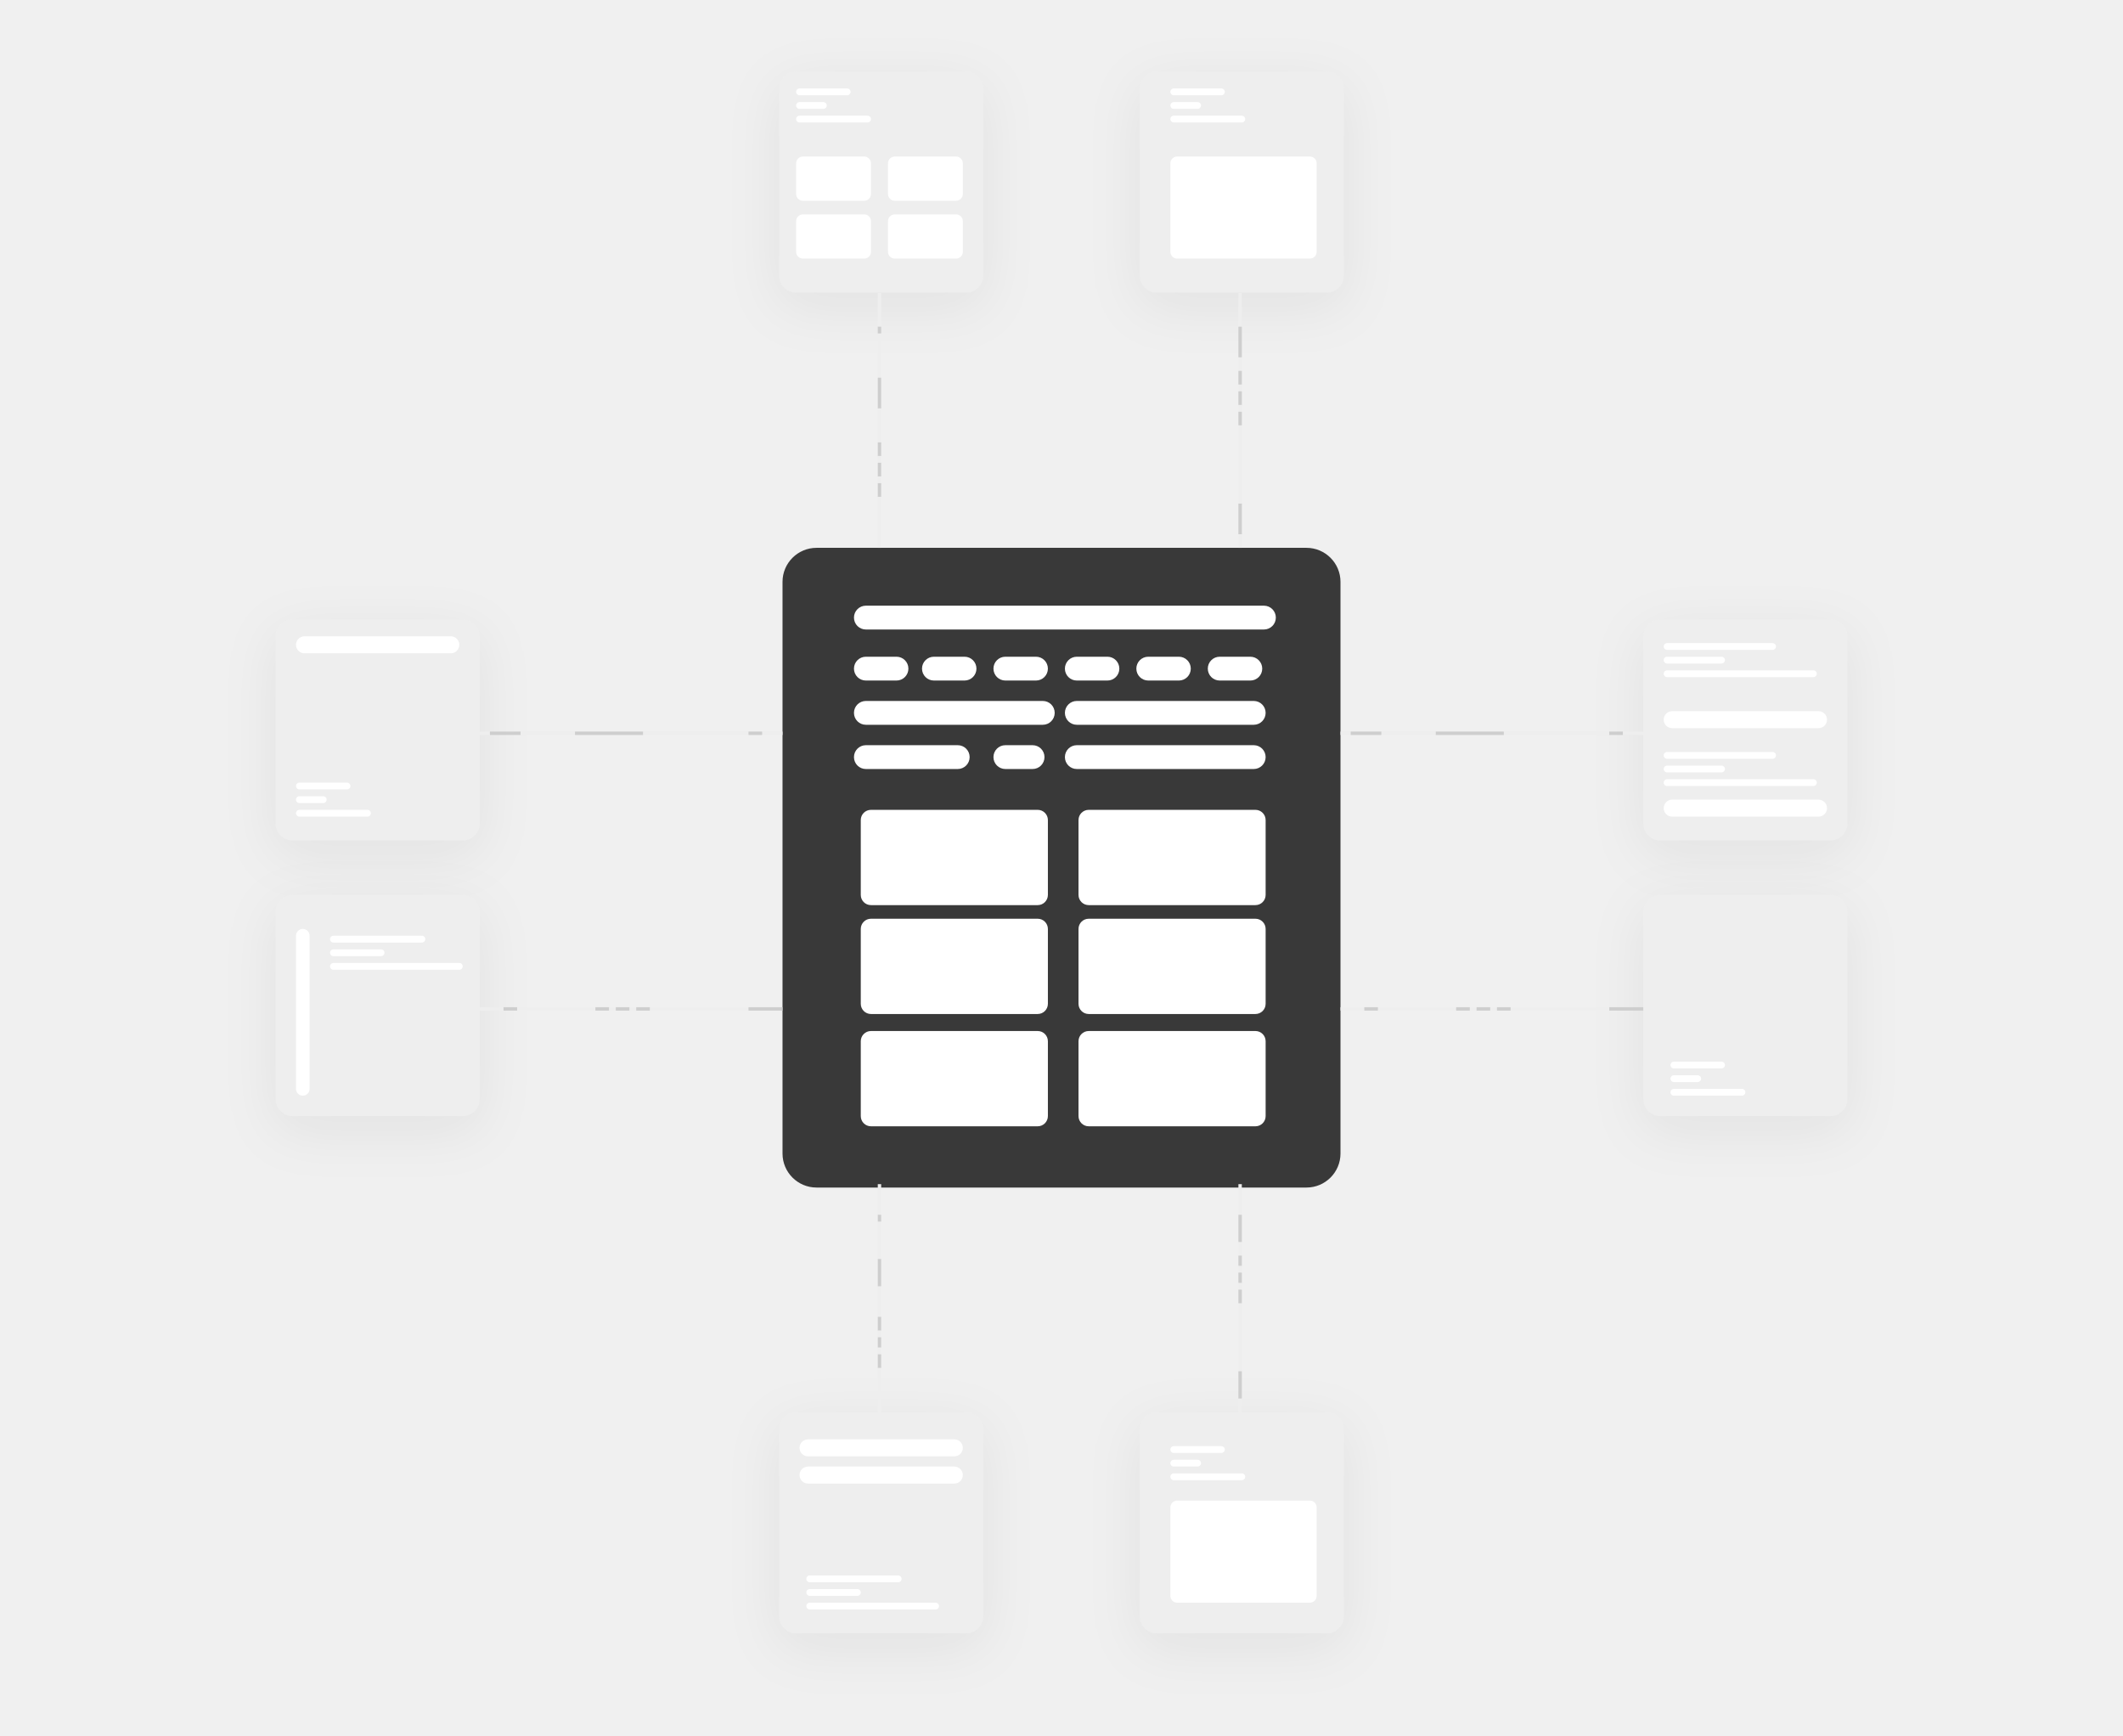
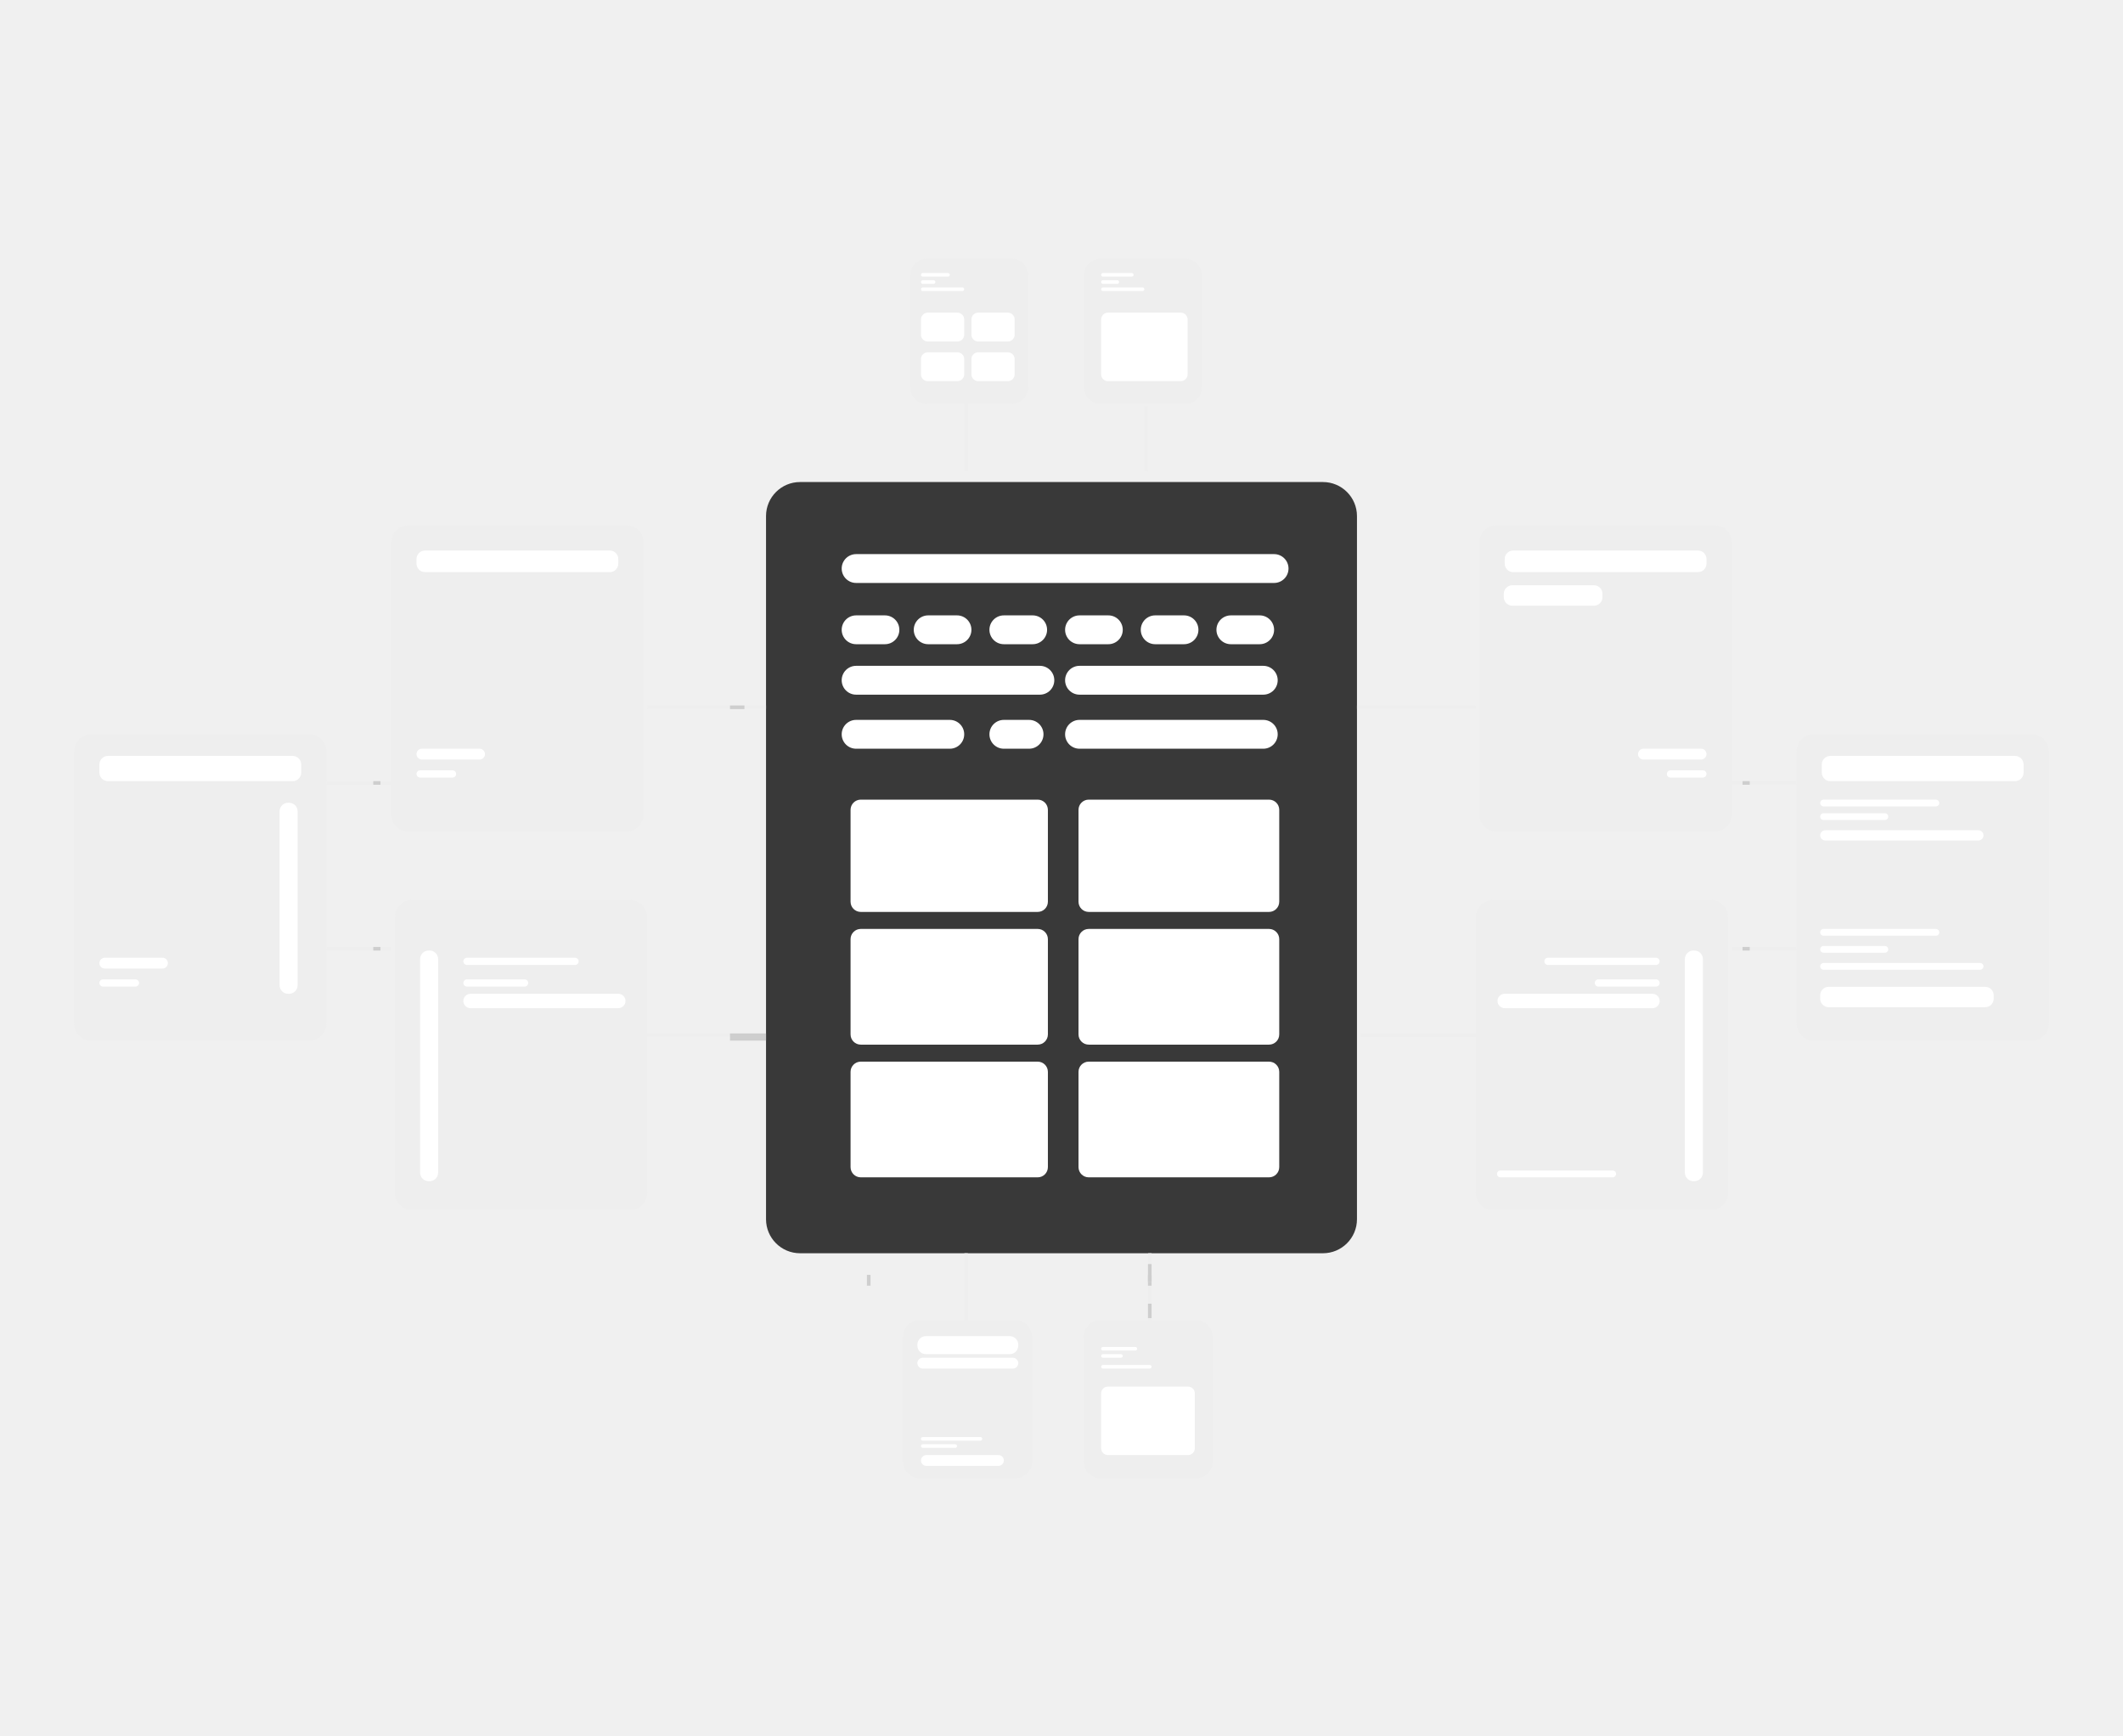
<svg xmlns="http://www.w3.org/2000/svg" width="624" height="510" viewBox="0 0 624 510" fill="none">
-   <rect x="230" y="161" width="164" height="188" rx="10" fill="#393939" />
-   <g filter="url(#filter0_d)">
-     <rect x="81" y="182" width="60" height="65" rx="5" fill="#EEEEEE" />
-   </g>
-   <g filter="url(#filter1_d)">
-     <rect x="483" y="182" width="60" height="65" rx="5" fill="#EEEEEE" />
-   </g>
-   <g filter="url(#filter2_d)">
-     <rect x="81" y="263" width="60" height="65" rx="5" fill="#EEEEEE" />
-   </g>
-   <g filter="url(#filter3_d)">
-     <rect x="483" y="263" width="60" height="65" rx="5" fill="#EEEEEE" />
-   </g>
-   <g filter="url(#filter4_d)">
-     <rect x="229" y="415" width="60" height="65" rx="5" fill="#EEEEEE" />
-   </g>
-   <g filter="url(#filter5_d)">
-     <rect x="335" y="415" width="60" height="65" rx="5" fill="#EEEEEE" />
-   </g>
-   <g filter="url(#filter6_d)">
-     <rect x="229" y="21" width="60" height="65" rx="5" fill="#EEEEEE" />
-   </g>
-   <g filter="url(#filter7_d)">
-     <rect x="335" y="21" width="60" height="65" rx="5" fill="#EEEEEE" />
-   </g>
-   <rect x="234" y="26" width="16" height="2" rx="1" fill="white" />
-   <rect x="87" y="230" width="16" height="2" rx="1" fill="white" />
-   <rect x="97" y="275" width="28" height="2" rx="1" fill="white" />
-   <rect x="237" y="463" width="28" height="2" rx="1" fill="white" />
-   <rect x="491" y="312" width="16" height="2" rx="1" fill="white" />
-   <rect x="344" y="425" width="16" height="2" rx="1" fill="white" />
-   <rect x="344" y="26" width="16" height="2" rx="1" fill="white" />
-   <rect x="489" y="189" width="33" height="2" rx="1" fill="white" />
-   <rect x="489" y="221" width="33" height="2" rx="1" fill="white" />
-   <rect x="234" y="30" width="9" height="2" rx="1" fill="white" />
-   <rect x="87" y="234" width="9" height="2" rx="1" fill="white" />
-   <rect x="97" y="279" width="16" height="2" rx="1" fill="white" />
-   <rect x="237" y="467" width="16" height="2" rx="1" fill="white" />
-   <rect x="491" y="316" width="9" height="2" rx="1" fill="white" />
-   <rect x="344" y="429" width="9" height="2" rx="1" fill="white" />
-   <rect x="344" y="30" width="9" height="2" rx="1" fill="white" />
-   <rect x="489" y="193" width="18" height="2" rx="1" fill="white" />
-   <rect x="489" y="225" width="18" height="2" rx="1" fill="white" />
-   <rect x="234" y="34" width="22" height="2" rx="1" fill="white" />
-   <rect x="87" y="238" width="22" height="2" rx="1" fill="white" />
-   <rect x="97" y="283" width="39" height="2" rx="1" fill="white" />
-   <rect x="237" y="471" width="39" height="2" rx="1" fill="white" />
-   <rect x="491" y="320" width="22" height="2" rx="1" fill="white" />
-   <rect x="344" y="433" width="22" height="2" rx="1" fill="white" />
-   <rect x="344" y="34" width="22" height="2" rx="1" fill="white" />
-   <rect x="489" y="197" width="45" height="2" rx="1" fill="white" />
-   <rect x="489" y="229" width="45" height="2" rx="1" fill="white" />
-   <rect x="87" y="187" width="48" height="5" rx="2.5" fill="white" />
-   <rect x="235" y="423" width="48" height="5" rx="2.5" fill="white" />
-   <rect x="235" y="431" width="48" height="5" rx="2.5" fill="white" />
-   <rect x="87" y="273" width="4" height="49" rx="2" fill="white" />
-   <rect x="489" y="235" width="48" height="5" rx="2.5" fill="white" />
-   <rect x="489" y="209" width="48" height="5" rx="2.5" fill="white" />
-   <rect x="234" y="46" width="22" height="13" rx="2" fill="white" />
-   <rect x="344" y="46" width="43" height="30" rx="2" fill="white" />
-   <rect x="344" y="441" width="43" height="30" rx="2" fill="white" />
-   <rect x="234" y="63" width="22" height="13" rx="2" fill="white" />
-   <rect x="261" y="46" width="22" height="13" rx="2" fill="white" />
-   <rect x="261" y="63" width="22" height="13" rx="2" fill="white" />
-   <line x1="230" y1="215.5" x2="141" y2="215.5" stroke="#EEEEEE" />
-   <line x1="483" y1="215.5" x2="394" y2="215.5" stroke="#EEEEEE" />
-   <line x1="258.5" y1="161" x2="258.5" y2="86" stroke="#EEEEEE" />
-   <line x1="258.5" y1="415" x2="258.5" y2="348" stroke="#EEEEEE" />
-   <line x1="364.5" y1="161" x2="364.5" y2="86" stroke="#EEEEEE" />
-   <line x1="364.5" y1="415" x2="364.5" y2="348" stroke="#EEEEEE" />
-   <line x1="229" y1="296.5" x2="141" y2="296.5" stroke="#EEEEEE" />
-   <line x1="482" y1="296.5" x2="394" y2="296.5" stroke="#EEEEEE" />
-   <rect x="258" y="96" width="1" height="2" fill="#CECECE" />
-   <rect x="258" y="357" width="1" height="2" fill="#CECECE" />
-   <rect x="258" y="111" width="1" height="9" fill="#CECECE" />
-   <rect x="258" y="370" width="1" height="8" fill="#CECECE" />
-   <rect x="153" y="215" width="1" height="9" transform="rotate(90 153 215)" fill="#CECECE" />
-   <rect x="406" y="215" width="1" height="9" transform="rotate(90 406 215)" fill="#CECECE" />
-   <rect x="189" y="215" width="1" height="20" transform="rotate(90 189 215)" fill="#CECECE" />
-   <rect x="442" y="215" width="1" height="20" transform="rotate(90 442 215)" fill="#CECECE" />
-   <rect x="224" y="215" width="1" height="4" transform="rotate(90 224 215)" fill="#CECECE" />
-   <rect x="477" y="215" width="1" height="4" transform="rotate(90 477 215)" fill="#CECECE" />
-   <rect x="152" y="296" width="1" height="4" transform="rotate(90 152 296)" fill="#CECECE" />
-   <rect x="405" y="296" width="1" height="4" transform="rotate(90 405 296)" fill="#CECECE" />
-   <rect x="179" y="296" width="1" height="4" transform="rotate(90 179 296)" fill="#CECECE" />
-   <rect x="432" y="296" width="1" height="4" transform="rotate(90 432 296)" fill="#CECECE" />
-   <rect x="185" y="296" width="1" height="4" transform="rotate(90 185 296)" fill="#CECECE" />
-   <rect x="438" y="296" width="1" height="4" transform="rotate(90 438 296)" fill="#CECECE" />
-   <rect x="191" y="296" width="1" height="4" transform="rotate(90 191 296)" fill="#CECECE" />
-   <rect x="444" y="296" width="1" height="4" transform="rotate(90 444 296)" fill="#CECECE" />
-   <rect x="230" y="296" width="1" height="10" transform="rotate(90 230 296)" fill="#CECECE" />
-   <rect x="483" y="296" width="1" height="10" transform="rotate(90 483 296)" fill="#CECECE" />
-   <rect x="364" y="96" width="1" height="9" fill="#CECECE" />
-   <rect x="364" y="357" width="1" height="8" fill="#CECECE" />
-   <rect x="364" y="148" width="1" height="9" fill="#CECECE" />
-   <rect x="364" y="403" width="1" height="8" fill="#CECECE" />
-   <rect x="364" y="109" width="1" height="4" fill="#CECECE" />
-   <rect x="364" y="369" width="1" height="3" fill="#CECECE" />
-   <rect x="364" y="115" width="1" height="4" fill="#CECECE" />
-   <rect x="364" y="374" width="1" height="3" fill="#CECECE" />
-   <rect x="364" y="121" width="1" height="4" fill="#CECECE" />
-   <rect x="364" y="379" width="1" height="4" fill="#CECECE" />
-   <rect x="258" y="130" width="1" height="4" fill="#CECECE" />
-   <rect x="258" y="387" width="1" height="4" fill="#CECECE" />
-   <rect x="258" y="136" width="1" height="4" fill="#CECECE" />
-   <rect x="258" y="393" width="1" height="3" fill="#CECECE" />
-   <rect x="258" y="142" width="1" height="4" fill="#CECECE" />
-   <rect x="258" y="398" width="1" height="4" fill="#CECECE" />
-   <rect x="251" y="219" width="34" height="7" rx="3.5" fill="white" />
-   <rect x="292" y="219" width="15" height="7" rx="3.5" fill="white" />
-   <rect x="313" y="219" width="59" height="7" rx="3.5" fill="white" />
-   <rect x="251" y="206" width="59" height="7" rx="3.5" fill="white" />
-   <rect x="251" y="178" width="124" height="7" rx="3.5" fill="white" />
-   <rect x="251" y="193" width="16" height="7" rx="3.5" fill="white" />
-   <rect x="271" y="193" width="16" height="7" rx="3.5" fill="white" />
-   <rect x="292" y="193" width="16" height="7" rx="3.5" fill="white" />
-   <rect x="313" y="193" width="16" height="7" rx="3.5" fill="white" />
-   <rect x="334" y="193" width="16" height="7" rx="3.5" fill="white" />
-   <rect x="355" y="193" width="16" height="7" rx="3.5" fill="white" />
-   <rect x="313" y="206" width="59" height="7" rx="3.5" fill="white" />
-   <rect x="253" y="238" width="55" height="28" rx="3" fill="white" />
-   <rect x="253" y="303" width="55" height="28" rx="3" fill="white" />
-   <rect x="253" y="270" width="55" height="28" rx="3" fill="white" />
-   <rect x="317" y="238" width="55" height="28" rx="3" fill="white" />
-   <rect x="317" y="303" width="55" height="28" rx="3" fill="white" />
-   <rect x="317" y="270" width="55" height="28" rx="3" fill="white" />
-   <defs>
-     <filter id="filter0_d" x="65" y="170" width="92" height="97" filterUnits="userSpaceOnUse" color-interpolation-filters="sRGB">
-       <feFlood flood-opacity="0" result="BackgroundImageFix" />
-       <feColorMatrix in="SourceAlpha" type="matrix" values="0 0 0 0 0 0 0 0 0 0 0 0 0 0 0 0 0 0 127 0" />
-       <feOffset dy="4" />
-       <feGaussianBlur stdDeviation="8" />
-       <feColorMatrix type="matrix" values="0 0 0 0 0 0 0 0 0 0 0 0 0 0 0 0 0 0 0.06 0" />
-       <feBlend mode="normal" in2="BackgroundImageFix" result="effect1_dropShadow" />
-       <feBlend mode="normal" in="SourceGraphic" in2="effect1_dropShadow" result="shape" />
-     </filter>
-     <filter id="filter1_d" x="467" y="170" width="92" height="97" filterUnits="userSpaceOnUse" color-interpolation-filters="sRGB">
-       <feFlood flood-opacity="0" result="BackgroundImageFix" />
-       <feColorMatrix in="SourceAlpha" type="matrix" values="0 0 0 0 0 0 0 0 0 0 0 0 0 0 0 0 0 0 127 0" />
-       <feOffset dy="4" />
-       <feGaussianBlur stdDeviation="8" />
-       <feColorMatrix type="matrix" values="0 0 0 0 0 0 0 0 0 0 0 0 0 0 0 0 0 0 0.06 0" />
-       <feBlend mode="normal" in2="BackgroundImageFix" result="effect1_dropShadow" />
-       <feBlend mode="normal" in="SourceGraphic" in2="effect1_dropShadow" result="shape" />
-     </filter>
-     <filter id="filter2_d" x="65" y="251" width="92" height="97" filterUnits="userSpaceOnUse" color-interpolation-filters="sRGB">
-       <feFlood flood-opacity="0" result="BackgroundImageFix" />
-       <feColorMatrix in="SourceAlpha" type="matrix" values="0 0 0 0 0 0 0 0 0 0 0 0 0 0 0 0 0 0 127 0" />
-       <feOffset dy="4" />
-       <feGaussianBlur stdDeviation="8" />
-       <feColorMatrix type="matrix" values="0 0 0 0 0 0 0 0 0 0 0 0 0 0 0 0 0 0 0.06 0" />
-       <feBlend mode="normal" in2="BackgroundImageFix" result="effect1_dropShadow" />
-       <feBlend mode="normal" in="SourceGraphic" in2="effect1_dropShadow" result="shape" />
-     </filter>
-     <filter id="filter3_d" x="467" y="251" width="92" height="97" filterUnits="userSpaceOnUse" color-interpolation-filters="sRGB">
-       <feFlood flood-opacity="0" result="BackgroundImageFix" />
-       <feColorMatrix in="SourceAlpha" type="matrix" values="0 0 0 0 0 0 0 0 0 0 0 0 0 0 0 0 0 0 127 0" />
-       <feOffset dy="4" />
-       <feGaussianBlur stdDeviation="8" />
-       <feColorMatrix type="matrix" values="0 0 0 0 0 0 0 0 0 0 0 0 0 0 0 0 0 0 0.06 0" />
-       <feBlend mode="normal" in2="BackgroundImageFix" result="effect1_dropShadow" />
-       <feBlend mode="normal" in="SourceGraphic" in2="effect1_dropShadow" result="shape" />
-     </filter>
-     <filter id="filter4_d" x="213" y="403" width="92" height="97" filterUnits="userSpaceOnUse" color-interpolation-filters="sRGB">
-       <feFlood flood-opacity="0" result="BackgroundImageFix" />
-       <feColorMatrix in="SourceAlpha" type="matrix" values="0 0 0 0 0 0 0 0 0 0 0 0 0 0 0 0 0 0 127 0" />
-       <feOffset dy="4" />
-       <feGaussianBlur stdDeviation="8" />
-       <feColorMatrix type="matrix" values="0 0 0 0 0 0 0 0 0 0 0 0 0 0 0 0 0 0 0.06 0" />
-       <feBlend mode="normal" in2="BackgroundImageFix" result="effect1_dropShadow" />
-       <feBlend mode="normal" in="SourceGraphic" in2="effect1_dropShadow" result="shape" />
-     </filter>
-     <filter id="filter5_d" x="319" y="403" width="92" height="97" filterUnits="userSpaceOnUse" color-interpolation-filters="sRGB">
-       <feFlood flood-opacity="0" result="BackgroundImageFix" />
-       <feColorMatrix in="SourceAlpha" type="matrix" values="0 0 0 0 0 0 0 0 0 0 0 0 0 0 0 0 0 0 127 0" />
-       <feOffset dy="4" />
-       <feGaussianBlur stdDeviation="8" />
-       <feColorMatrix type="matrix" values="0 0 0 0 0 0 0 0 0 0 0 0 0 0 0 0 0 0 0.06 0" />
-       <feBlend mode="normal" in2="BackgroundImageFix" result="effect1_dropShadow" />
-       <feBlend mode="normal" in="SourceGraphic" in2="effect1_dropShadow" result="shape" />
-     </filter>
-     <filter id="filter6_d" x="213" y="9" width="92" height="97" filterUnits="userSpaceOnUse" color-interpolation-filters="sRGB">
-       <feFlood flood-opacity="0" result="BackgroundImageFix" />
-       <feColorMatrix in="SourceAlpha" type="matrix" values="0 0 0 0 0 0 0 0 0 0 0 0 0 0 0 0 0 0 127 0" />
-       <feOffset dy="4" />
-       <feGaussianBlur stdDeviation="8" />
-       <feColorMatrix type="matrix" values="0 0 0 0 0 0 0 0 0 0 0 0 0 0 0 0 0 0 0.06 0" />
-       <feBlend mode="normal" in2="BackgroundImageFix" result="effect1_dropShadow" />
-       <feBlend mode="normal" in="SourceGraphic" in2="effect1_dropShadow" result="shape" />
-     </filter>
-     <filter id="filter7_d" x="319" y="9" width="92" height="97" filterUnits="userSpaceOnUse" color-interpolation-filters="sRGB">
-       <feFlood flood-opacity="0" result="BackgroundImageFix" />
-       <feColorMatrix in="SourceAlpha" type="matrix" values="0 0 0 0 0 0 0 0 0 0 0 0 0 0 0 0 0 0 127 0" />
-       <feOffset dy="4" />
-       <feGaussianBlur stdDeviation="8" />
-       <feColorMatrix type="matrix" values="0 0 0 0 0 0 0 0 0 0 0 0 0 0 0 0 0 0 0.06 0" />
-       <feBlend mode="normal" in2="BackgroundImageFix" result="effect1_dropShadow" />
-       <feBlend mode="normal" in="SourceGraphic" in2="effect1_dropShadow" result="shape" />
-     </filter>
-   </defs>
+   <rect x="225.154" y="141.664" width="173.691" height="226.646" rx="10" fill="#393939" />
+   <rect x="115.009" y="154.373" width="74.136" height="90.023" rx="5" fill="#EEEEEE" />
+   <rect width="74.136" height="90.023" rx="5" transform="matrix(-1 0 0 1 508.991 154.373)" fill="#EEEEEE" />
+   <rect x="21.809" y="215.8" width="74.136" height="90.023" rx="5" fill="#EEEEEE" />
+   <rect width="74.136" height="90.023" rx="5" transform="matrix(-1 0 0 1 602.192 215.8)" fill="#EEEEEE" />
+   <rect x="116.068" y="264.519" width="74.136" height="91.082" rx="5" fill="#EEEEEE" />
+   <rect width="74.136" height="91.082" rx="5" transform="matrix(-1 0 0 1 507.932 264.519)" fill="#EEEEEE" />
+   <rect x="265.4" y="387.97" width="37.951" height="46.48" rx="5" fill="#EEEEEE" />
+   <rect x="318.531" y="387.97" width="37.951" height="46.48" rx="5" fill="#EEEEEE" />
+   <rect x="267.518" y="76" width="34.711" height="42.737" rx="5" fill="#EEEEEE" />
+   <rect x="318.593" y="76" width="34.711" height="42.737" rx="5" fill="#EEEEEE" />
+   <rect x="270.695" y="80.236" width="8.473" height="1.059" rx="0.53" fill="white" />
+   <rect x="122.422" y="220.037" width="20.123" height="3.177" rx="1.589" fill="white" />
+   <rect width="20.123" height="3.177" rx="1.589" transform="matrix(-1 0 0 1 501.578 220.037)" fill="white" />
+   <rect x="29.222" y="281.464" width="20.123" height="3.177" rx="1.589" fill="white" />
+   <rect x="136.191" y="281.464" width="33.891" height="2.118" rx="1.059" fill="white" />
+   <rect width="33.891" height="2.118" rx="1.059" transform="matrix(-1 0 0 1 487.809 281.464)" fill="white" />
+   <rect x="270.695" y="422.323" width="18.005" height="1.059" rx="0.53" fill="white" />
+   <rect x="323.65" y="395.846" width="10.591" height="1.059" rx="0.53" fill="white" />
+   <rect x="323.65" y="80.236" width="9.532" height="1.059" rx="0.53" fill="white" />
+   <rect x="270.695" y="82.355" width="4.236" height="1.059" rx="0.53" fill="white" />
+   <rect x="122.422" y="226.391" width="11.65" height="2.118" rx="1.059" fill="white" />
+   <rect width="11.65" height="2.118" rx="1.059" transform="matrix(-1 0 0 1 501.578 226.391)" fill="white" />
+   <rect x="29.222" y="287.819" width="11.65" height="2.118" rx="1.059" fill="white" />
+   <rect x="136.191" y="287.819" width="19.064" height="2.118" rx="1.059" fill="white" />
+   <rect width="19.064" height="2.118" rx="1.059" transform="matrix(-1 0 0 1 487.809 287.819)" fill="white" />
+   <rect x="270.695" y="424.442" width="10.591" height="1.059" rx="0.53" fill="white" />
+   <rect x="323.65" y="397.964" width="6.355" height="1.059" rx="0.53" fill="white" />
+   <rect x="323.65" y="82.355" width="5.295" height="1.059" rx="0.53" fill="white" />
+   <rect x="270.695" y="84.473" width="12.709" height="1.059" rx="0.53" fill="white" />
+   <rect x="136.191" y="292.055" width="47.659" height="4.236" rx="2.118" fill="white" />
+   <rect width="47.659" height="4.236" rx="2.118" transform="matrix(-1 0 0 1 487.809 292.055)" fill="white" />
+   <rect x="270.695" y="427.619" width="24.359" height="3.177" rx="1.589" fill="white" />
+   <rect x="323.65" y="401.142" width="14.827" height="1.059" rx="0.53" fill="white" />
+   <rect x="323.65" y="84.473" width="12.709" height="1.059" rx="0.53" fill="white" />
+   <rect x="122.422" y="161.787" width="59.309" height="6.355" rx="2.5" fill="white" />
+   <rect width="59.309" height="6.355" rx="2.5" transform="matrix(-1 0 0 1 501.578 161.787)" fill="white" />
+   <rect x="29.222" y="222.155" width="59.309" height="7.414" rx="2.5" fill="white" />
+   <rect width="59.309" height="7.414" rx="2.5" transform="matrix(-1 0 0 1 594.778 222.155)" fill="white" />
+   <rect x="269.636" y="392.669" width="29.655" height="5.295" rx="2.5" fill="white" />
+   <rect x="269.636" y="399.023" width="29.655" height="3.177" rx="1.589" fill="white" />
+   <rect x="123.482" y="279.346" width="5.295" height="67.782" rx="2.5" fill="white" />
+   <rect width="5.295" height="67.782" rx="2.5" transform="matrix(-1 0 0 1 500.519 279.346)" fill="white" />
+   <rect x="82.177" y="235.923" width="5.295" height="56.132" rx="2.5" fill="white" />
+   <rect x="270.695" y="91.886" width="12.709" height="8.473" rx="2" fill="white" />
+   <rect x="323.65" y="91.886" width="25.418" height="20.123" rx="2" fill="white" />
+   <rect x="323.65" y="407.496" width="27.536" height="20.123" rx="2" fill="white" />
+   <rect x="270.695" y="103.536" width="12.709" height="8.473" rx="2" fill="white" />
+   <rect x="285.523" y="91.886" width="12.709" height="8.473" rx="2" fill="white" />
+   <rect x="285.523" y="103.536" width="12.709" height="8.473" rx="2" fill="white" />
+   <line x1="225.154" y1="207.828" x2="190.204" y2="207.828" stroke="#EEEEEE" />
+   <line y1="-0.5" x2="34.95" y2="-0.5" transform="matrix(1 -9.91397e-08 -7.70906e-08 -1 398.846 207.328)" stroke="#EEEEEE" />
+   <line x1="115.009" y1="230.068" x2="95.945" y2="230.068" stroke="#EEEEEE" />
+   <line y1="-0.5" x2="19.064" y2="-0.5" transform="matrix(1 -9.7968e-08 -7.80126e-08 -1 508.991 229.568)" stroke="#EEEEEE" />
+   <line x1="115.009" y1="278.787" x2="95.945" y2="278.787" stroke="#EEEEEE" />
+   <line y1="-0.5" x2="19.064" y2="-0.5" transform="matrix(1 -9.91397e-08 -7.70906e-08 -1 508.991 278.287)" stroke="#EEEEEE" />
+   <line x1="283.964" y1="138.487" x2="283.964" y2="116.246" stroke="#EEEEEE" />
+   <line x1="283.964" y1="388.432" x2="283.964" y2="368.31" stroke="#EEEEEE" />
+   <line x1="336.918" y1="138.487" x2="336.918" y2="119.423" stroke="#EEEEEE" />
+   <line x1="337.977" y1="388.432" x2="337.977" y2="368.31" stroke="#EEEEEE" />
+   <line x1="224.095" y1="304.205" x2="189.145" y2="304.205" stroke="#EEEEEE" />
+   <line y1="-0.5" x2="34.95" y2="-0.5" transform="matrix(1 -9.90701e-08 -7.70365e-08 -1 399.905 303.705)" stroke="#EEEEEE" />
+   <rect x="254.809" y="374.664" width="1.059" height="3.177" fill="#CECECE" />
+   <rect x="218.8" y="207.328" width="1.059" height="4.236" transform="rotate(90 218.8 207.328)" fill="#CECECE" />
+   <rect x="111.831" y="229.568" width="1.059" height="2.118" transform="rotate(90 111.831 229.568)" fill="#CECECE" />
+   <rect width="1.059" height="2.118" transform="matrix(3.90063e-08 1 1 -4.8984e-08 512.169 229.568)" fill="#CECECE" />
+   <rect x="111.831" y="278.287" width="1.059" height="2.118" transform="rotate(90 111.831 278.287)" fill="#CECECE" />
+   <rect width="1.059" height="2.118" transform="matrix(3.85453e-08 1 1 -4.95698e-08 512.169 278.287)" fill="#CECECE" />
+   <rect x="225.154" y="303.705" width="2.118" height="10.591" transform="rotate(90 225.154 303.705)" fill="#CECECE" />
+   <rect x="337.418" y="371.487" width="1.059" height="5.295" fill="#CECECE" />
+   <rect x="337.418" y="383.137" width="1.059" height="4.236" fill="#CECECE" />
+   <rect x="337.418" y="374.664" width="1.059" height="2.118" fill="#CECECE" />
+   <rect x="337.418" y="376.782" width="1.059" height="1.059" fill="#CECECE" />
+   <rect x="247.395" y="211.564" width="36.009" height="8.473" rx="4.236" fill="white" />
+   <rect x="290.818" y="211.564" width="15.886" height="8.473" rx="4.236" fill="white" />
+   <rect x="313.059" y="211.564" width="62.486" height="8.473" rx="4.236" fill="white" />
+   <rect x="247.395" y="195.677" width="62.486" height="8.473" rx="4.236" fill="white" />
+   <rect x="247.395" y="162.846" width="131.328" height="8.473" rx="4.236" fill="white" />
+   <rect x="247.395" y="180.85" width="16.945" height="8.473" rx="4.236" fill="white" />
+   <rect x="268.577" y="180.85" width="16.945" height="8.473" rx="4.236" fill="white" />
+   <rect x="290.818" y="180.85" width="16.945" height="8.473" rx="4.236" fill="white" />
+   <rect x="313.059" y="180.85" width="16.945" height="8.473" rx="4.236" fill="white" />
+   <rect x="335.3" y="180.85" width="16.945" height="8.473" rx="4.236" fill="white" />
+   <rect x="357.541" y="180.85" width="16.945" height="8.473" rx="4.236" fill="white" />
+   <rect x="313.059" y="195.677" width="62.486" height="8.473" rx="4.236" fill="white" />
+   <rect x="250" y="235" width="58" height="33" rx="3" fill="white" />
+   <rect x="250" y="312" width="58" height="34" rx="3" fill="white" />
+   <rect x="250" y="273" width="58" height="34" rx="3" fill="white" />
+   <rect x="317" y="235" width="59" height="33" rx="3" fill="white" />
+   <rect x="317" y="312" width="59" height="34" rx="3" fill="white" />
+   <rect x="317" y="273" width="59" height="34" rx="3" fill="white" />
+   <rect x="442" y="172" width="29" height="6" rx="2.5" fill="white" />
+   <rect x="440" y="344" width="35" height="2" rx="1" fill="white" />
+   <rect x="535" y="235" width="35" height="2" rx="1" fill="white" />
+   <rect x="535" y="273" width="35" height="2" rx="1" fill="white" />
+   <rect x="535" y="239" width="20" height="2" rx="1" fill="white" />
+   <rect x="535" y="278" width="20" height="2" rx="1" fill="white" />
+   <rect x="535" y="244" width="48" height="3" rx="1.5" fill="white" />
+   <rect x="535" y="283" width="48" height="2" rx="1" fill="white" />
+   <rect x="535" y="290" width="51" height="6" rx="2.5" fill="white" />
</svg>
